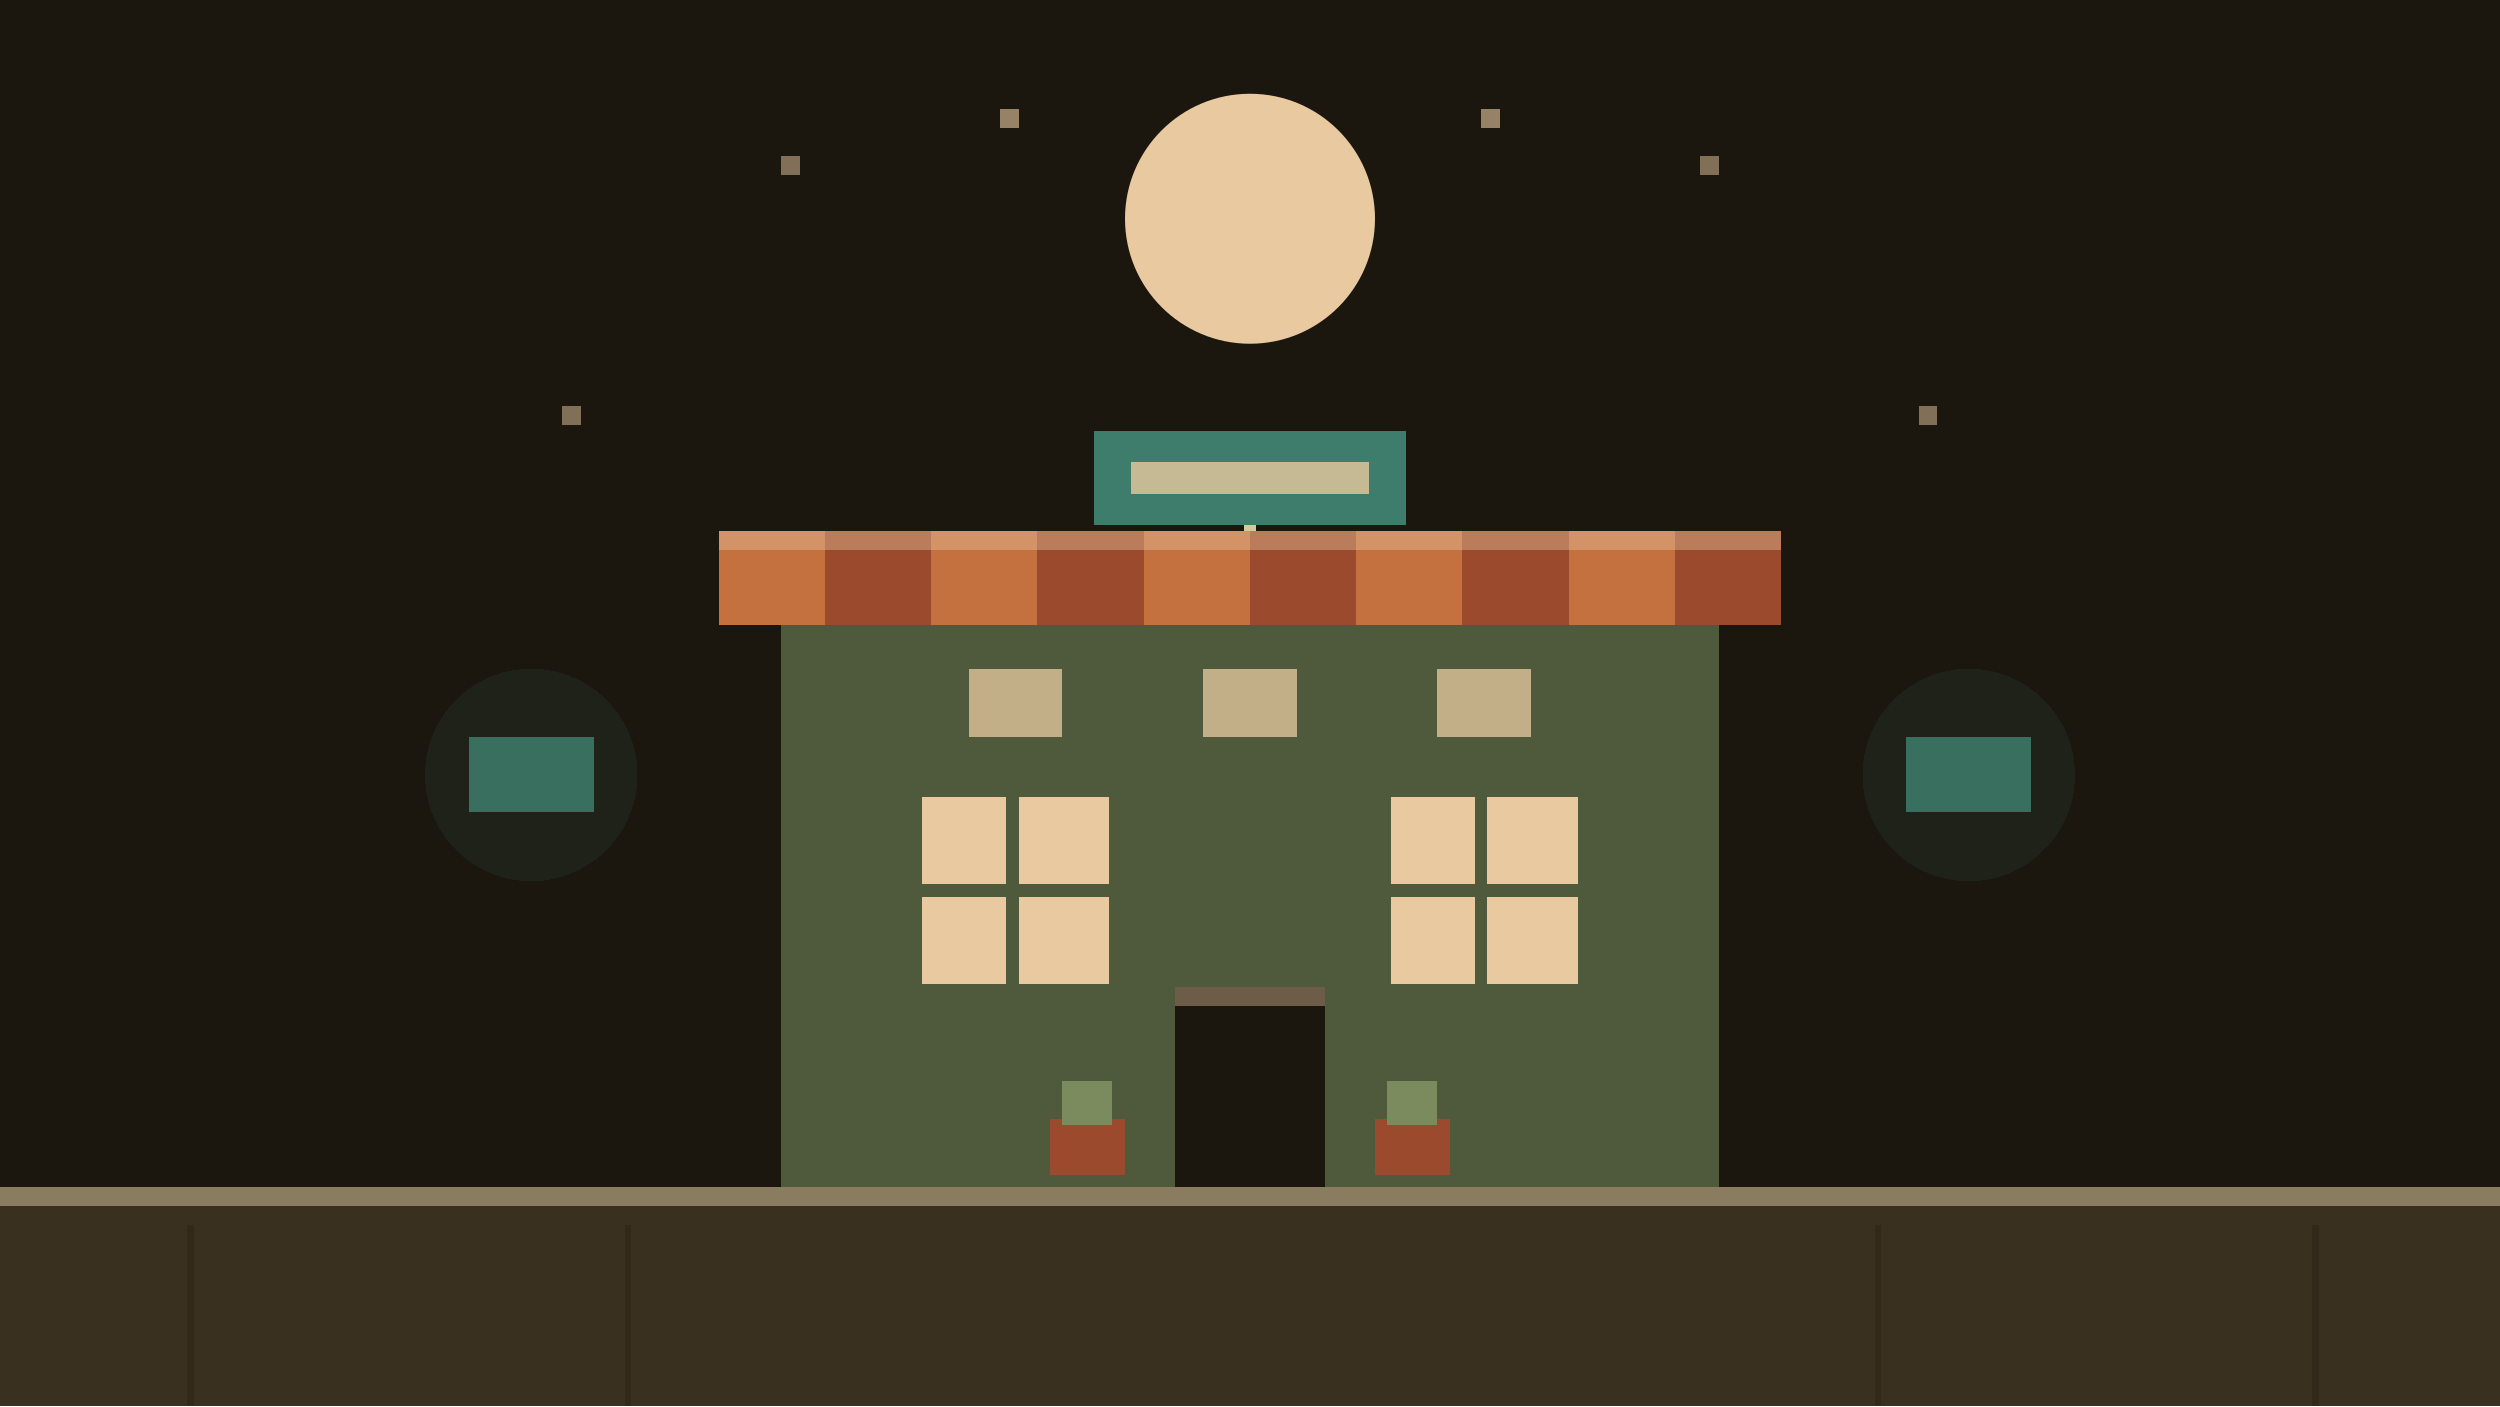
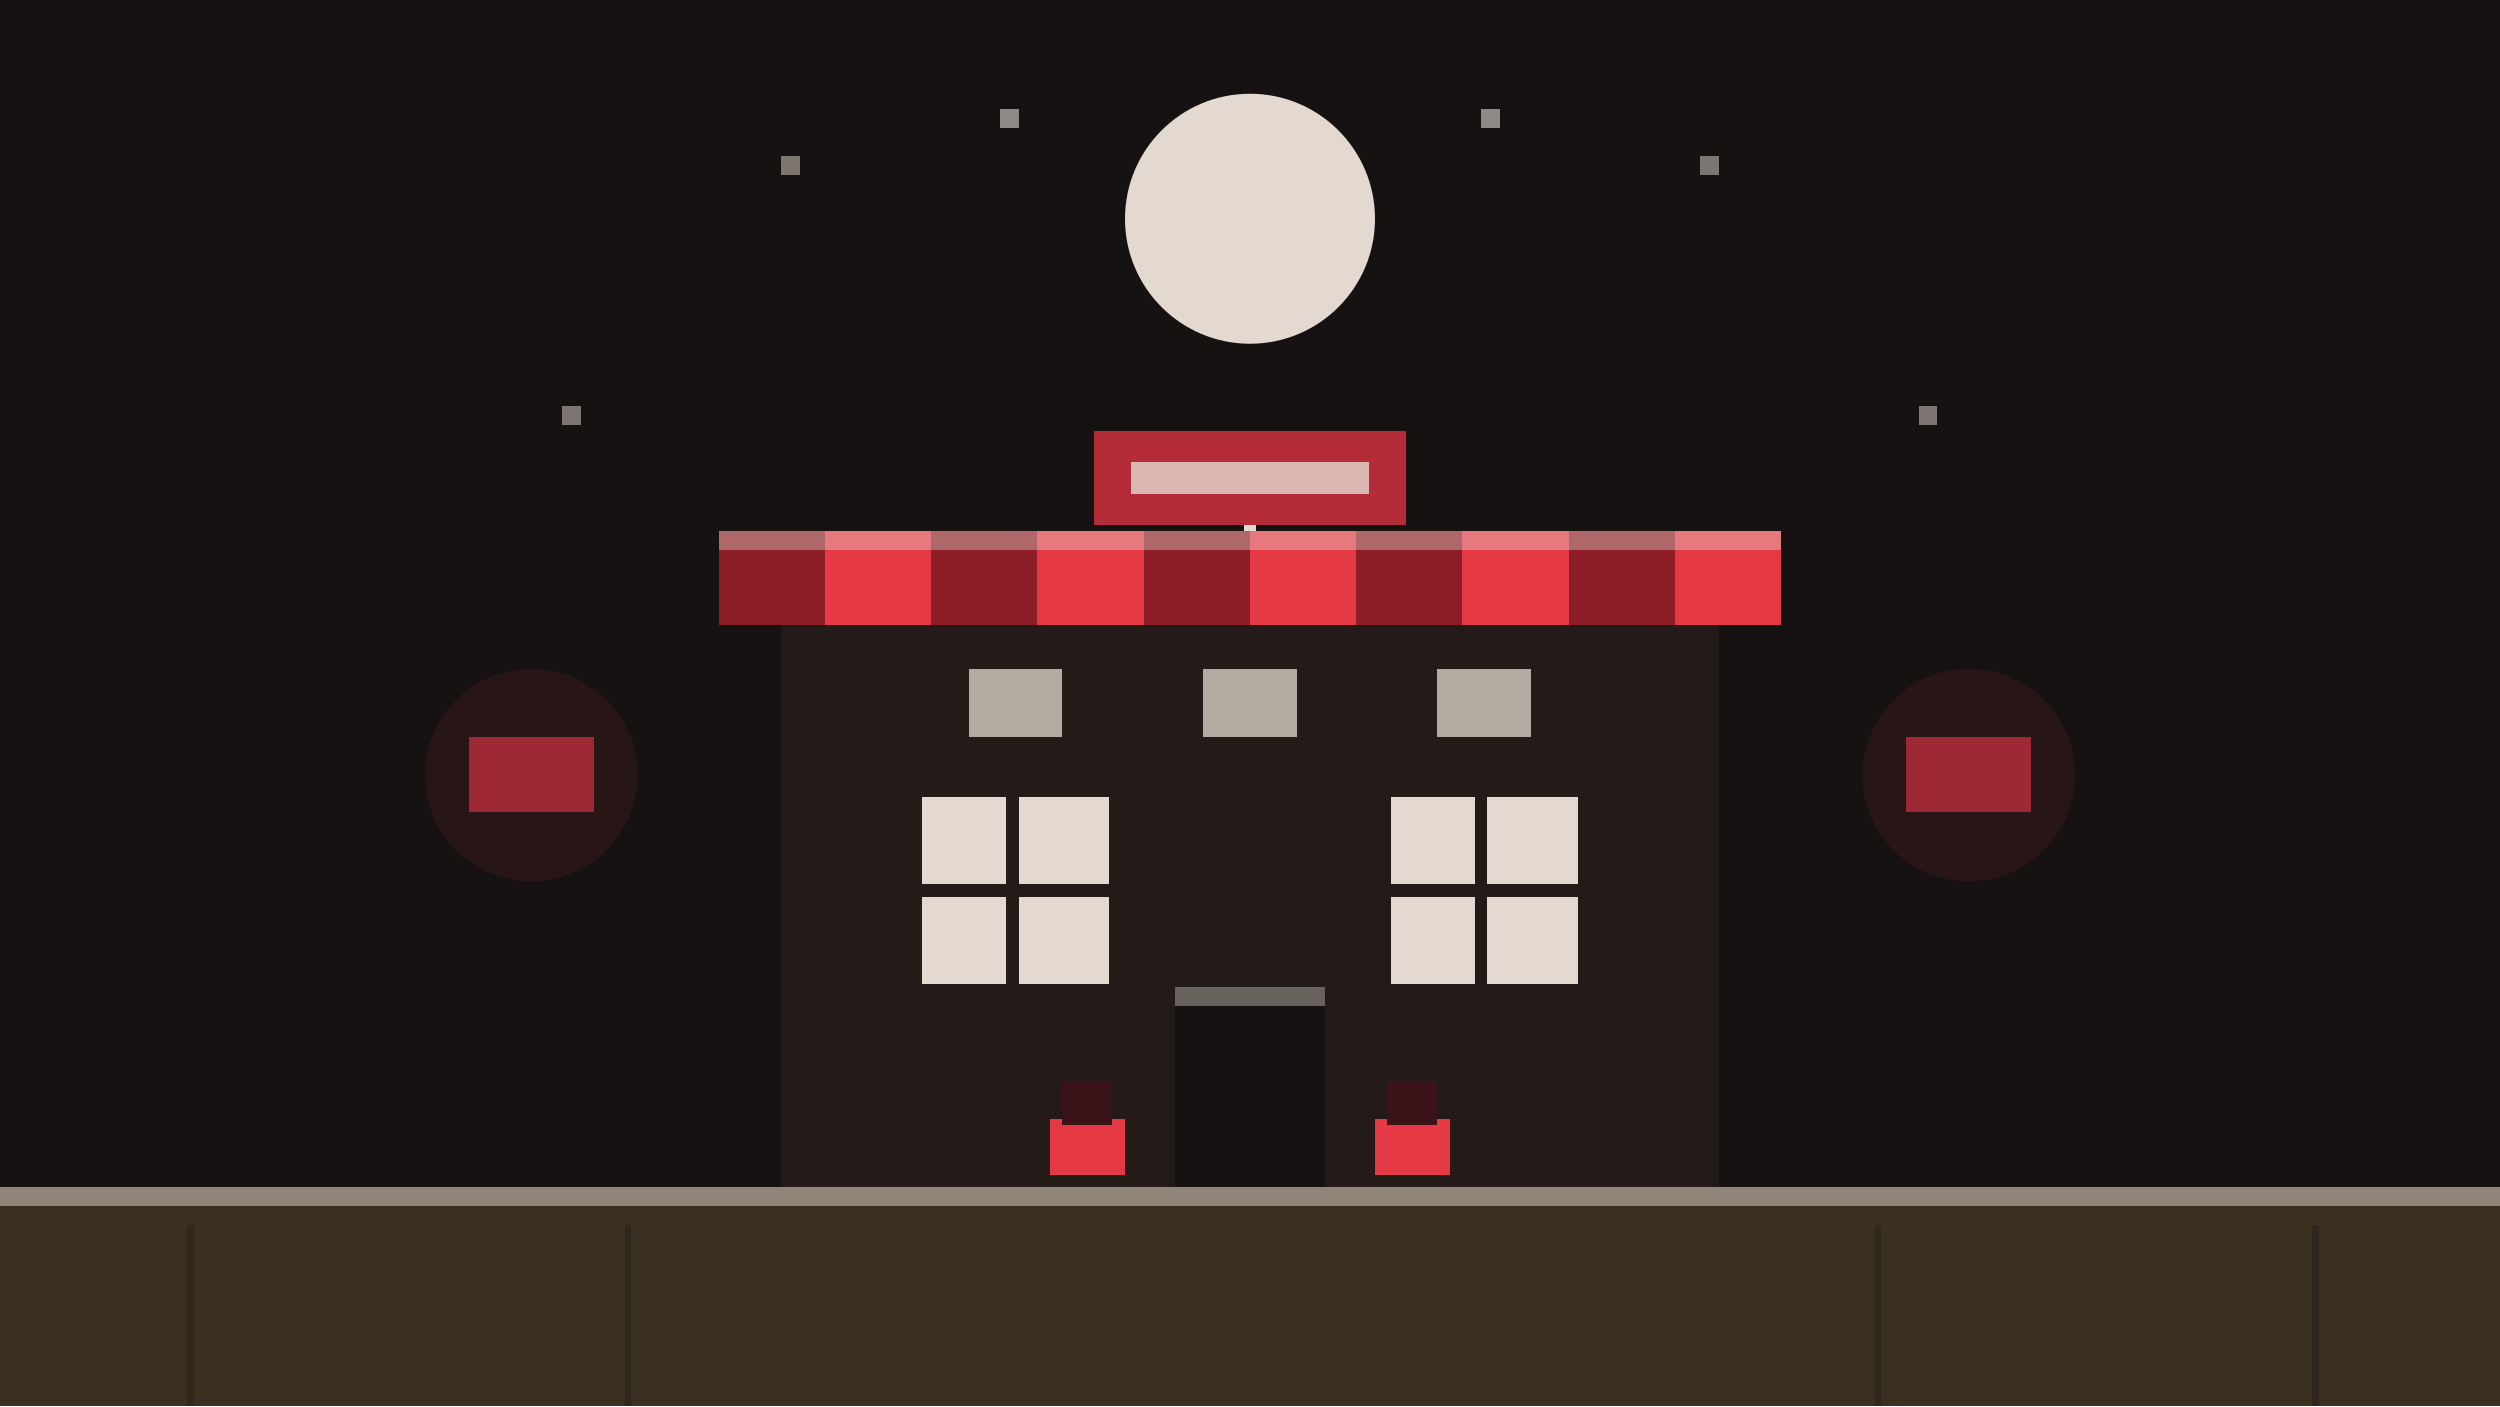
<svg xmlns="http://www.w3.org/2000/svg" viewBox="0 0 800 450" width="800" height="450" shape-rendering="crispEdges">
-   <rect width="800" height="450" fill="#1B160E" />
-   <circle cx="400" cy="70" r="40" fill="#E8C9A0" shape-rendering="geometricPrecision" />
-   <rect x="320" y="35" width="6" height="6" fill="#E8C9A0" opacity="0.6" />
-   <rect x="474" y="35" width="6" height="6" fill="#E8C9A0" opacity="0.6" />
-   <rect x="250" y="50" width="6" height="6" fill="#E8C9A0" opacity="0.5" />
-   <rect x="544" y="50" width="6" height="6" fill="#E8C9A0" opacity="0.5" />
-   <rect x="180" y="130" width="6" height="6" fill="#E8C9A0" opacity="0.5" />
-   <rect x="614" y="130" width="6" height="6" fill="#E8C9A0" opacity="0.5" />
+   <rect width="800" height="450" fill="#161211" />
+   <circle cx="400" cy="70" r="40" fill="#E3D9D0" shape-rendering="geometricPrecision" />
+   <rect x="320" y="35" width="6" height="6" fill="#E3D9D0" opacity="0.6" />
+   <rect x="474" y="35" width="6" height="6" fill="#E3D9D0" opacity="0.6" />
+   <rect x="250" y="50" width="6" height="6" fill="#E3D9D0" opacity="0.5" />
+   <rect x="544" y="50" width="6" height="6" fill="#E3D9D0" opacity="0.5" />
+   <rect x="180" y="130" width="6" height="6" fill="#E3D9D0" opacity="0.5" />
+   <rect x="614" y="130" width="6" height="6" fill="#E3D9D0" opacity="0.5" />
  <rect x="0" y="380" width="800" height="70" fill="#3A3020" />
-   <rect x="0" y="380" width="800" height="6" fill="#D9C79C" opacity="0.5" />
-   <rect x="60" y="392" width="2" height="58" fill="#221C12" opacity="0.35" />
-   <rect x="200" y="392" width="2" height="58" fill="#221C12" opacity="0.35" />
-   <rect x="600" y="392" width="2" height="58" fill="#221C12" opacity="0.35" />
-   <rect x="740" y="392" width="2" height="58" fill="#221C12" opacity="0.35" />
-   <rect x="164" y="260" width="12" height="120" fill="#1B160E" />
-   <rect x="150" y="236" width="40" height="24" fill="#3E7C6B" opacity="0.85" />
-   <circle cx="170" cy="248" r="34" fill="#3E7C6B" opacity="0.12" />
-   <rect x="624" y="260" width="12" height="120" fill="#1B160E" />
-   <rect x="610" y="236" width="40" height="24" fill="#3E7C6B" opacity="0.85" />
-   <circle cx="630" cy="248" r="34" fill="#3E7C6B" opacity="0.12" />
-   <rect x="398" y="148" width="4" height="24" fill="#D9C79C" />
-   <rect x="388" y="146" width="24" height="4" fill="#D9C79C" />
-   <rect x="250" y="200" width="300" height="180" fill="#4E5A3B" />
-   <rect x="230" y="170" width="340" height="30" fill="#9C4A2E" />
-   <rect x="230" y="170" width="34" height="30" fill="#C4703F" />
-   <rect x="298" y="170" width="34" height="30" fill="#C4703F" />
-   <rect x="366" y="170" width="34" height="30" fill="#C4703F" />
-   <rect x="434" y="170" width="34" height="30" fill="#C4703F" />
-   <rect x="502" y="170" width="34" height="30" fill="#C4703F" />
-   <rect x="230" y="170" width="340" height="6" fill="#E8C9A0" opacity="0.4" />
-   <rect x="350" y="138" width="100" height="30" fill="#3E7C6B" />
-   <rect x="362" y="148" width="76" height="10" fill="#E8C9A0" opacity="0.8" />
-   <rect x="310" y="214" width="30" height="22" fill="#E8C9A0" opacity="0.75" />
-   <rect x="385" y="214" width="30" height="22" fill="#E8C9A0" opacity="0.75" />
-   <rect x="460" y="214" width="30" height="22" fill="#E8C9A0" opacity="0.75" />
-   <rect x="295" y="255" width="60" height="60" fill="#E8C9A0" />
-   <rect x="322" y="255" width="4" height="60" fill="#4E5A3B" />
-   <rect x="295" y="283" width="60" height="4" fill="#4E5A3B" />
-   <rect x="445" y="255" width="60" height="60" fill="#E8C9A0" />
-   <rect x="472" y="255" width="4" height="60" fill="#4E5A3B" />
-   <rect x="445" y="283" width="60" height="4" fill="#4E5A3B" />
-   <rect x="376" y="316" width="48" height="64" fill="#1B160E" />
-   <rect x="376" y="316" width="48" height="6" fill="#E8C9A0" opacity="0.4" />
-   <rect x="336" y="358" width="24" height="18" fill="#9C4A2E" />
-   <rect x="340" y="346" width="16" height="14" fill="#7C8B5E" />
-   <rect x="440" y="358" width="24" height="18" fill="#9C4A2E" />
-   <rect x="444" y="346" width="16" height="14" fill="#7C8B5E" />
+   <rect x="0" y="380" width="800" height="6" fill="#E3D9D0" opacity="0.5" />
+   <rect x="60" y="392" width="2" height="58" fill="#1A1816" opacity="0.35" />
+   <rect x="200" y="392" width="2" height="58" fill="#1A1816" opacity="0.35" />
+   <rect x="600" y="392" width="2" height="58" fill="#1A1816" opacity="0.35" />
+   <rect x="740" y="392" width="2" height="58" fill="#1A1816" opacity="0.35" />
+   <rect x="164" y="260" width="12" height="120" fill="#161211" />
+   <rect x="150" y="236" width="40" height="24" fill="#B32C38" opacity="0.85" />
+   <circle cx="170" cy="248" r="34" fill="#B32C38" opacity="0.12" />
+   <rect x="624" y="260" width="12" height="120" fill="#161211" />
+   <rect x="610" y="236" width="40" height="24" fill="#B32C38" opacity="0.85" />
+   <circle cx="630" cy="248" r="34" fill="#B32C38" opacity="0.12" />
+   <rect x="398" y="148" width="4" height="24" fill="#E3D9D0" />
+   <rect x="388" y="146" width="24" height="4" fill="#E3D9D0" />
+   <rect x="250" y="200" width="300" height="180" fill="#241A18" />
+   <rect x="230" y="170" width="340" height="30" fill="#E63946" />
+   <rect x="230" y="170" width="34" height="30" fill="#8C1D26" />
+   <rect x="298" y="170" width="34" height="30" fill="#8C1D26" />
+   <rect x="366" y="170" width="34" height="30" fill="#8C1D26" />
+   <rect x="434" y="170" width="34" height="30" fill="#8C1D26" />
+   <rect x="502" y="170" width="34" height="30" fill="#8C1D26" />
+   <rect x="230" y="170" width="340" height="6" fill="#E3D9D0" opacity="0.4" />
+   <rect x="350" y="138" width="100" height="30" fill="#B32C38" />
+   <rect x="362" y="148" width="76" height="10" fill="#E3D9D0" opacity="0.8" />
+   <rect x="310" y="214" width="30" height="22" fill="#E3D9D0" opacity="0.75" />
+   <rect x="385" y="214" width="30" height="22" fill="#E3D9D0" opacity="0.75" />
+   <rect x="460" y="214" width="30" height="22" fill="#E3D9D0" opacity="0.75" />
+   <rect x="295" y="255" width="60" height="60" fill="#E3D9D0" />
+   <rect x="322" y="255" width="4" height="60" fill="#241A18" />
+   <rect x="295" y="283" width="60" height="4" fill="#241A18" />
+   <rect x="445" y="255" width="60" height="60" fill="#E3D9D0" />
+   <rect x="472" y="255" width="4" height="60" fill="#241A18" />
+   <rect x="445" y="283" width="60" height="4" fill="#241A18" />
+   <rect x="376" y="316" width="48" height="64" fill="#161211" />
+   <rect x="376" y="316" width="48" height="6" fill="#E3D9D0" opacity="0.4" />
+   <rect x="336" y="358" width="24" height="18" fill="#E63946" />
+   <rect x="340" y="346" width="16" height="14" fill="#3A1418" />
+   <rect x="440" y="358" width="24" height="18" fill="#E63946" />
+   <rect x="444" y="346" width="16" height="14" fill="#3A1418" />
</svg>
